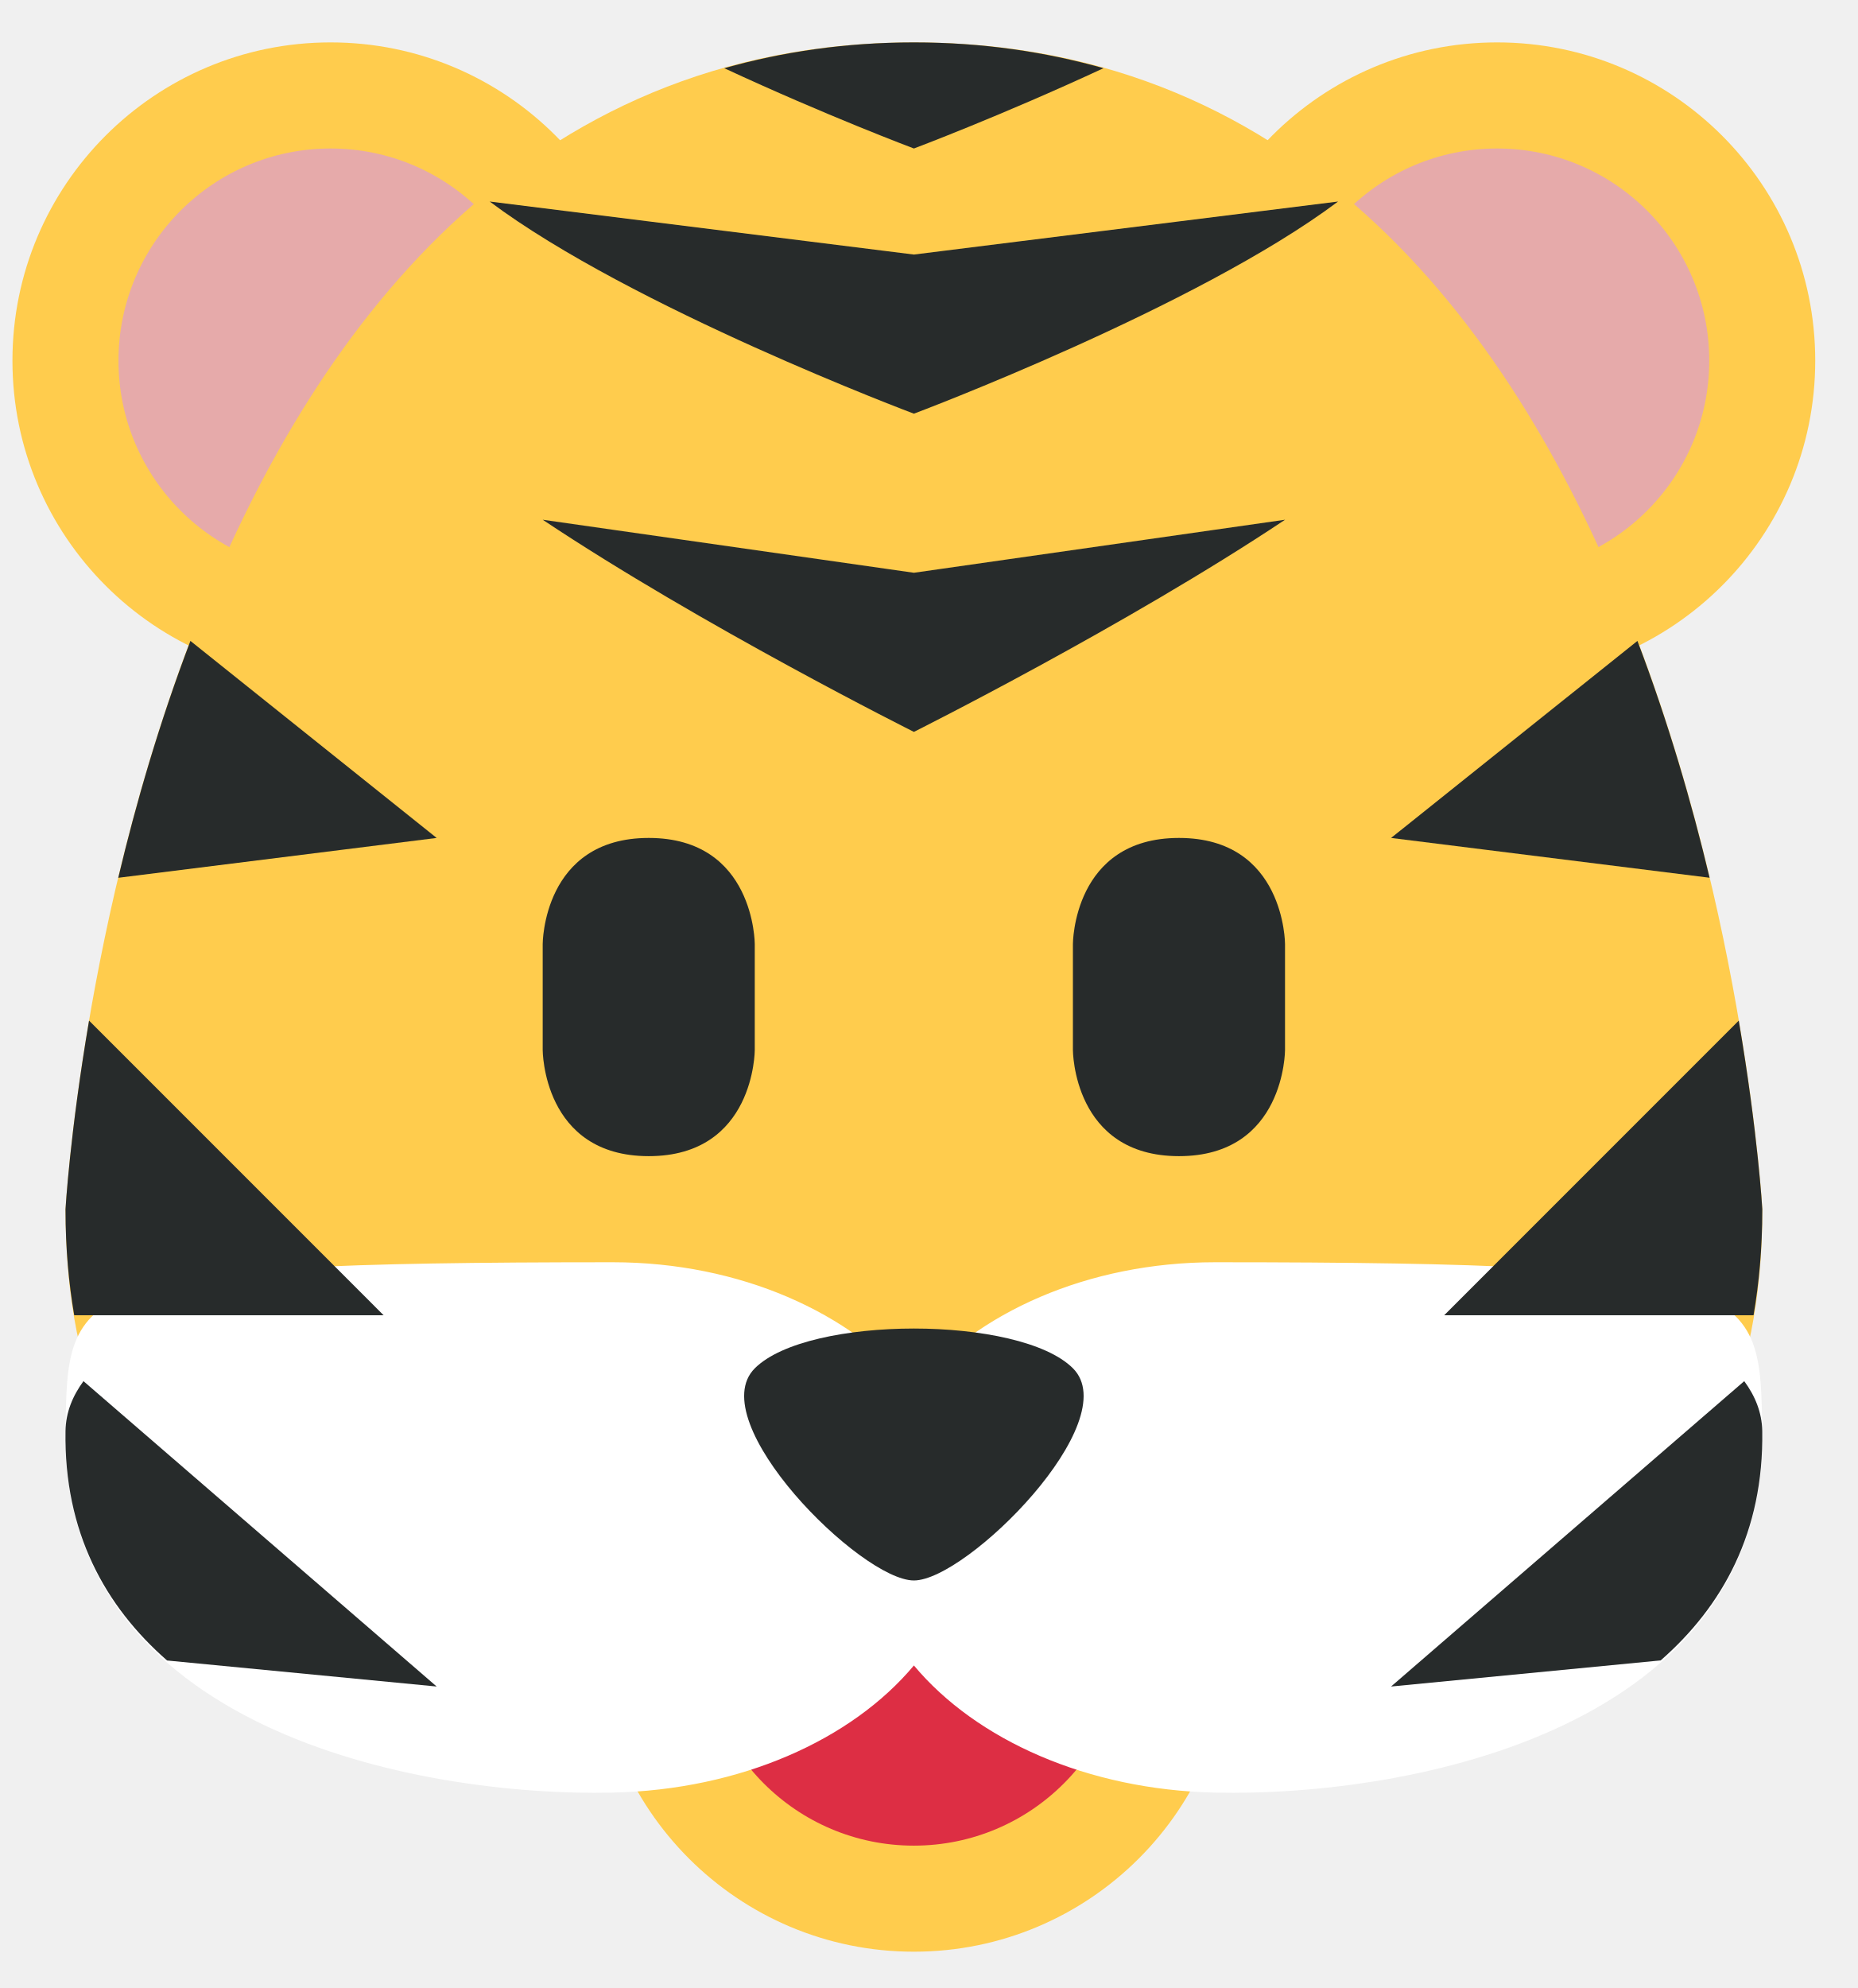
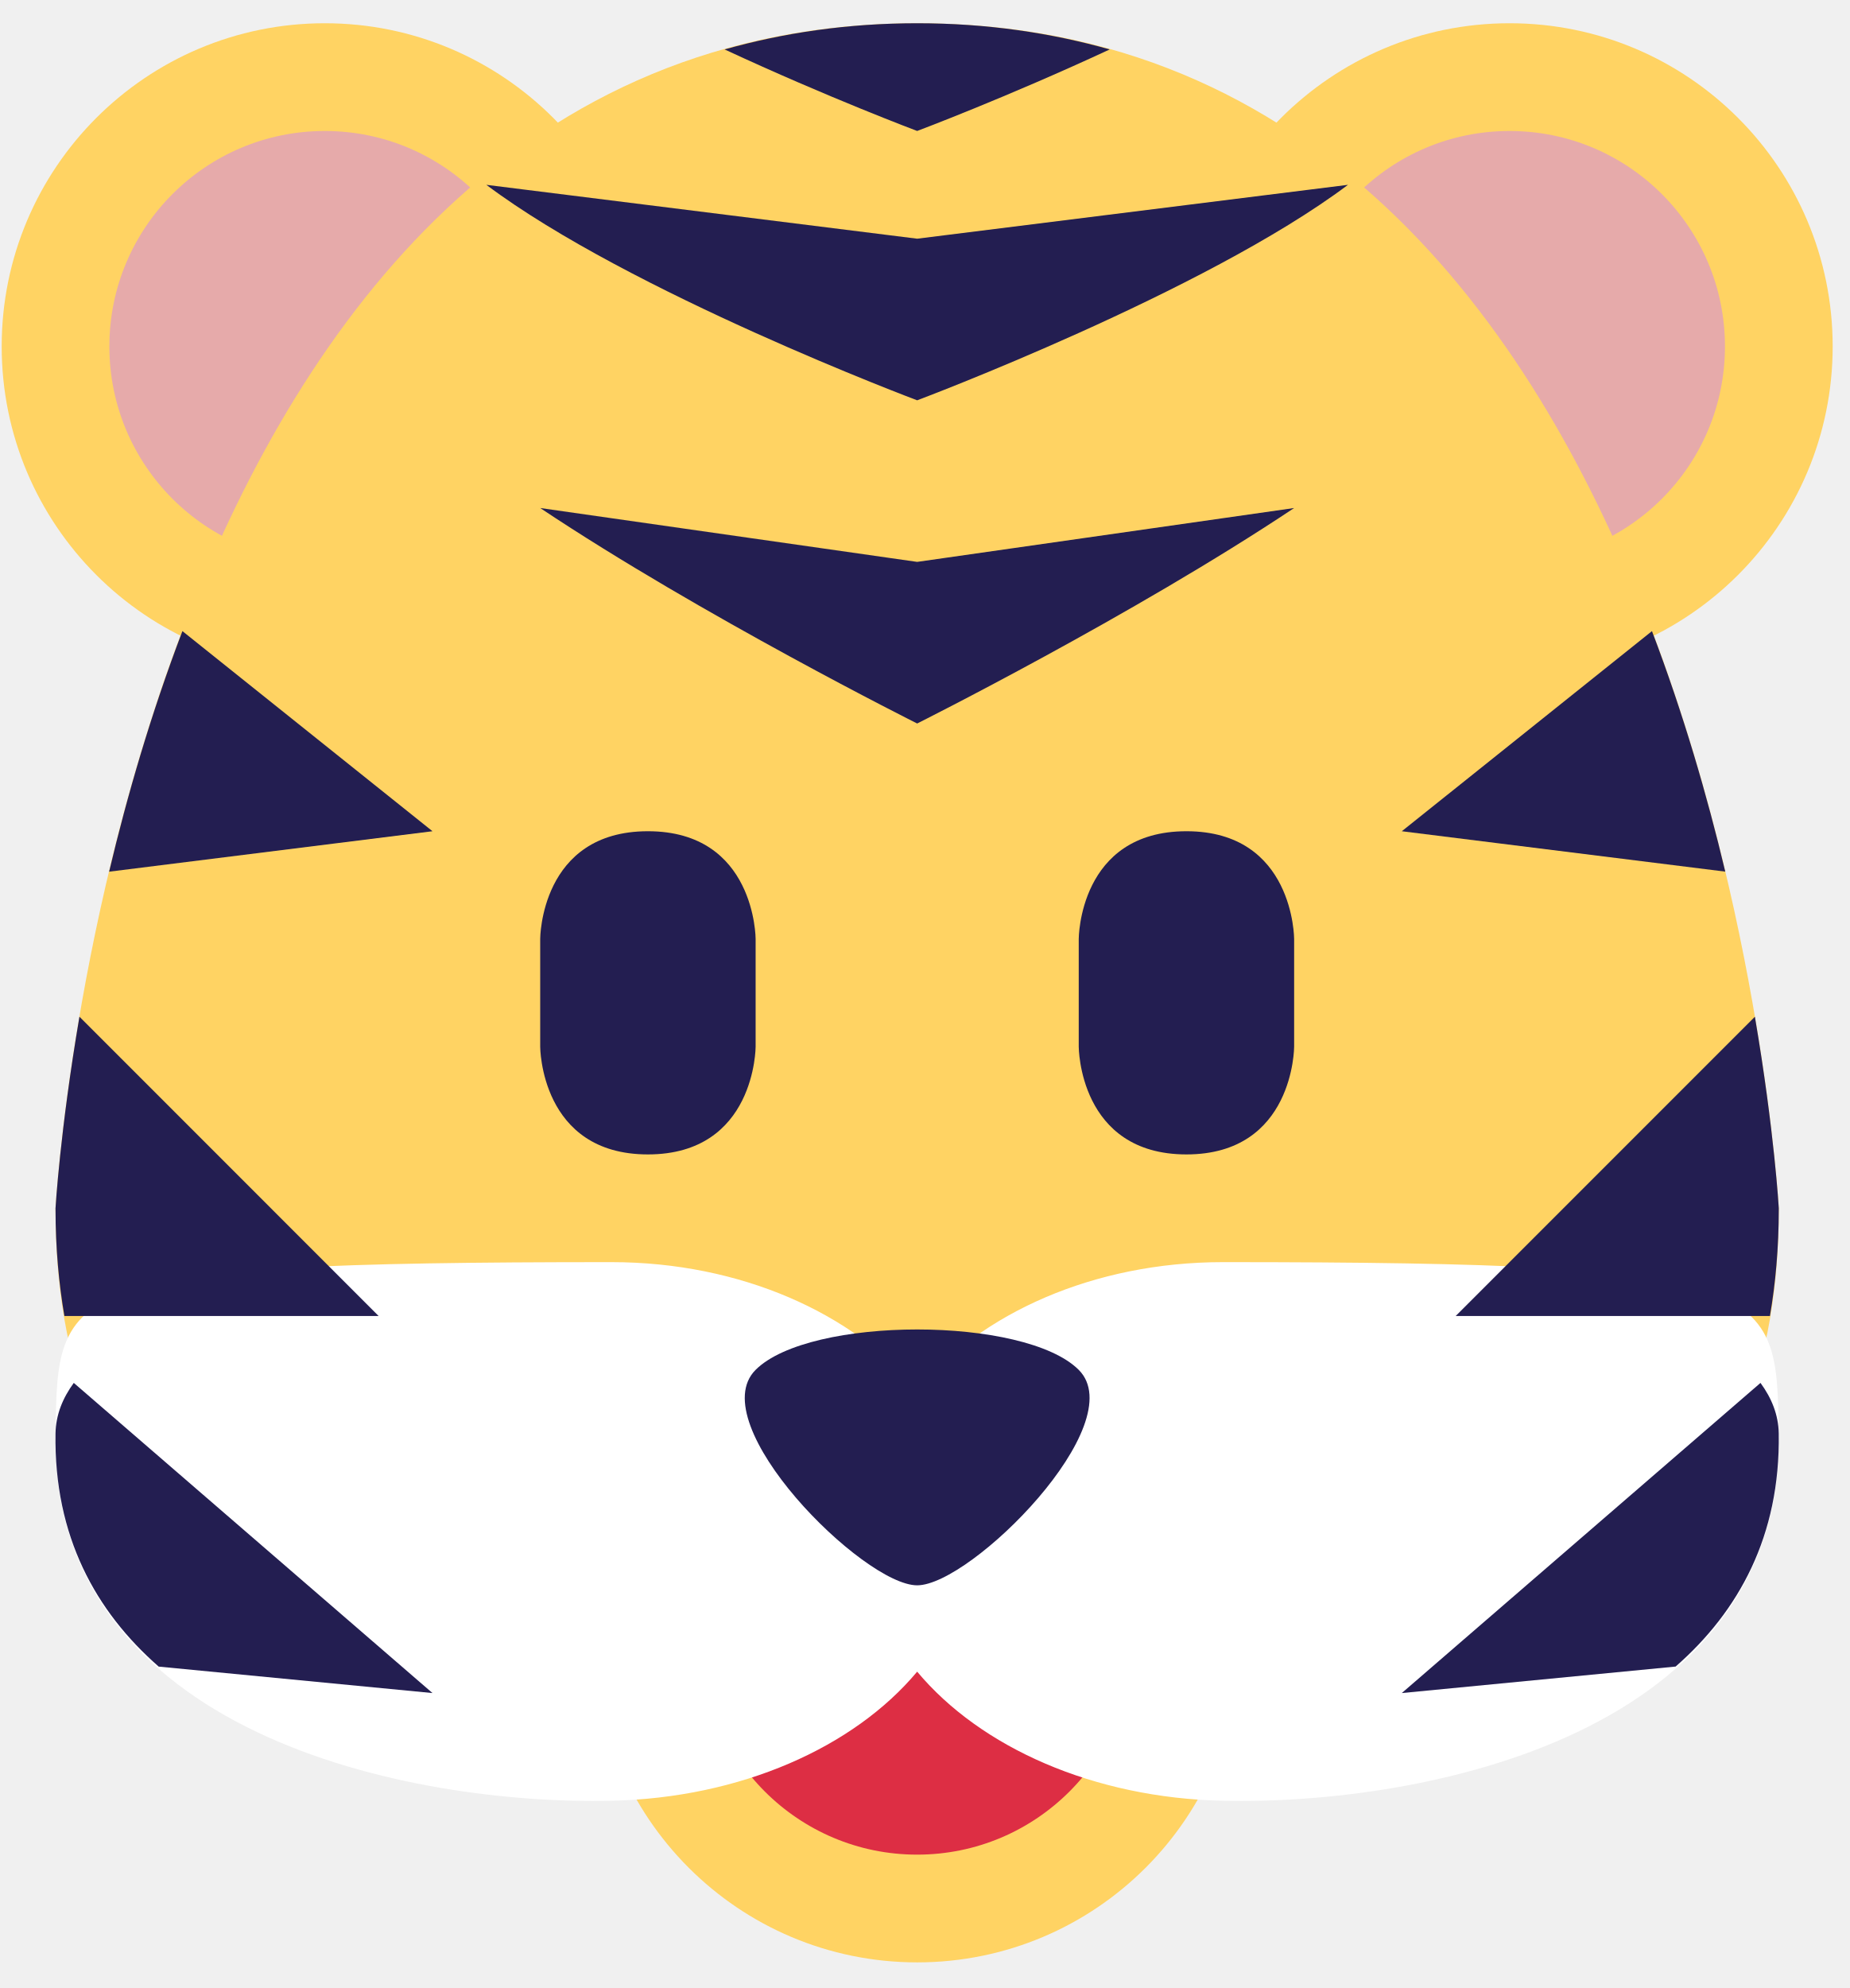
- <svg xmlns="http://www.w3.org/2000/svg" width="43" height="46" viewBox="0 0 43 46" fill="none">
-   <path d="M7.651 15.708C11.718 15.708 15.014 12.411 15.014 8.345C15.014 4.278 11.718 0.981 7.651 0.981C3.585 0.981 0.288 4.278 0.288 8.345C0.288 12.411 3.585 15.708 7.651 15.708Z" fill="#FFCC4D" />
-   <path d="M21.15 45.16C25.217 45.16 28.513 41.864 28.513 37.797C28.513 33.731 25.217 30.434 21.15 30.434C17.084 30.434 13.787 33.731 13.787 37.797C13.787 41.864 17.084 45.16 21.15 45.16Z" fill="#FFCC4D" />
-   <path d="M21.149 42.706C23.86 42.706 26.058 40.508 26.058 37.797C26.058 35.086 23.86 32.888 21.149 32.888C18.438 32.888 16.24 35.086 16.24 37.797C16.24 40.508 18.438 42.706 21.149 42.706Z" fill="#DD2E44" />
-   <path d="M34.648 15.708C38.715 15.708 42.011 12.411 42.011 8.345C42.011 4.278 38.715 0.981 34.648 0.981C30.582 0.981 27.285 4.278 27.285 8.345C27.285 12.411 30.582 15.708 34.648 15.708Z" fill="#FFCC4D" />
-   <path d="M7.651 13.254C10.362 13.254 12.56 11.056 12.56 8.345C12.56 5.634 10.362 3.436 7.651 3.436C4.94 3.436 2.742 5.634 2.742 8.345C2.742 11.056 4.94 13.254 7.651 13.254Z" fill="#E6AAAA" />
-   <path d="M34.649 13.254C37.36 13.254 39.558 11.056 39.558 8.345C39.558 5.634 37.36 3.436 34.649 3.436C31.938 3.436 29.74 5.634 29.74 8.345C29.74 11.056 31.938 13.254 34.649 13.254Z" fill="#E6AAAA" />
-   <path d="M40.787 27.98C40.787 36.57 34.745 36.57 34.745 36.57H7.558C7.558 36.57 1.517 36.57 1.517 27.98C1.517 27.98 3.027 0.981 21.152 0.981C39.277 0.981 40.787 27.98 40.787 27.98Z" fill="#FFCC4D" />
-   <path d="M12.56 21.843C12.56 21.843 12.56 19.389 15.014 19.389C17.468 19.389 17.468 21.843 17.468 21.843V24.298C17.468 24.298 17.468 26.752 15.014 26.752C12.56 26.752 12.56 24.298 12.56 24.298V21.843ZM24.831 21.843C24.831 21.843 24.831 19.389 27.286 19.389C29.74 19.389 29.74 21.843 29.74 21.843V24.298C29.74 24.298 29.74 26.752 27.286 26.752C24.831 26.752 24.831 24.298 24.831 24.298V21.843Z" fill="#272B2B" />
-   <path d="M28.119 29.207C25.171 29.207 22.595 30.377 21.151 32.125C19.706 30.377 17.129 29.207 14.181 29.207C1.516 29.207 1.568 29.724 1.516 33.112C1.409 39.996 9.652 41.58 14.181 41.479C17.128 41.414 19.706 40.265 21.151 38.537C22.595 40.265 25.171 41.415 28.119 41.479C32.648 41.58 40.892 39.996 40.785 33.112C40.732 29.724 40.785 29.207 28.119 29.207Z" fill="white" />
-   <path d="M40.368 31.958C40.619 32.3 40.777 32.68 40.785 33.111C40.821 35.448 39.87 37.164 38.434 38.42L32.194 39.024L40.368 31.958ZM17.469 31.661C16.242 32.888 19.924 36.57 21.151 36.57C22.378 36.57 26.059 32.888 24.832 31.661C23.605 30.434 18.696 30.434 17.469 31.661ZM11.333 4.663C14.606 7.117 21.151 9.572 21.151 9.572C21.151 9.572 27.695 7.117 30.968 4.663L21.151 5.89L11.333 4.663ZM21.151 3.436C21.151 3.436 23.178 2.675 25.539 1.578C24.194 1.2 22.74 0.981 21.151 0.981C19.561 0.981 18.106 1.2 16.762 1.578C19.123 2.675 21.151 3.436 21.151 3.436ZM12.56 12.026C16.242 14.48 21.151 16.935 21.151 16.935C21.151 16.935 26.059 14.48 29.741 12.026L21.151 13.253L12.56 12.026ZM37.896 14.83L32.195 19.389L39.566 20.31C39.156 18.59 38.612 16.716 37.896 14.83ZM40.241 23.616L33.423 30.434H40.583C40.708 29.704 40.786 28.899 40.786 27.98C40.786 27.98 40.686 26.225 40.241 23.616ZM2.061 23.616C1.616 26.225 1.516 27.98 1.516 27.98C1.516 28.898 1.593 29.704 1.718 30.434H8.879L2.061 23.616ZM1.932 31.958C1.681 32.3 1.523 32.68 1.516 33.112C1.479 35.45 2.43 37.165 3.867 38.422L10.106 39.024L1.932 31.958ZM10.106 19.389L4.407 14.83C3.69 16.716 3.145 18.59 2.737 20.311L10.106 19.389Z" fill="#272B2B" />
+ <svg xmlns="http://www.w3.org/2000/svg" width="67" height="72" viewBox="0 0 67 72" fill="none">
+   <path d="M11.766 24.252C18.23 24.252 23.471 19.011 23.471 12.547C23.471 6.082 18.23 0.842 11.766 0.842C5.301 0.842 0.061 6.082 0.061 12.547C0.061 19.011 5.301 24.252 11.766 24.252Z" fill="#FFD363" />
+   <path d="M33.225 71.072C39.689 71.072 44.93 65.832 44.93 59.367C44.93 52.903 39.689 47.662 33.225 47.662C26.76 47.662 21.52 52.903 21.52 59.367C21.52 65.832 26.76 71.072 33.225 71.072Z" fill="#FFD363" />
+   <path d="M33.224 67.17C37.534 67.17 41.028 63.676 41.028 59.367C41.028 55.057 37.534 51.563 33.224 51.563C28.915 51.563 25.421 55.057 25.421 59.367C25.421 63.676 28.915 67.17 33.224 67.17Z" fill="#DD2E44" />
+   <path d="M54.685 24.252C61.149 24.252 66.39 19.011 66.39 12.547C66.39 6.082 61.149 0.842 54.685 0.842C48.22 0.842 42.98 6.082 42.98 12.547C42.98 19.011 48.22 24.252 54.685 24.252Z" fill="#FFD363" />
+   <path d="M11.765 20.35C16.075 20.35 19.569 16.857 19.569 12.547C19.569 8.237 16.075 4.744 11.765 4.744C7.456 4.744 3.962 8.237 3.962 12.547C3.962 16.857 7.456 20.35 11.765 20.35Z" fill="#E6AAAA" />
+   <path d="M54.684 20.35C58.994 20.35 62.488 16.857 62.488 12.547C62.488 8.237 58.994 4.744 54.684 4.744C50.375 4.744 46.881 8.237 46.881 12.547C46.881 16.857 50.375 20.35 54.684 20.35Z" fill="#E6AAAA" />
+   <path d="M64.438 43.76C64.438 57.416 54.834 57.416 54.834 57.416H11.615C11.615 57.416 2.011 57.416 2.011 43.76C2.011 43.76 4.412 0.842 33.224 0.842C62.038 0.842 64.438 43.76 64.438 43.76Z" fill="#FFD363" />
+   <path d="M19.569 34.006C19.569 34.006 19.569 30.105 23.471 30.105C27.373 30.105 27.373 34.006 27.373 34.006V37.908C27.373 37.908 27.373 41.81 23.471 41.81C19.569 41.81 19.569 37.908 19.569 37.908V34.006ZM39.078 34.006C39.078 34.006 39.078 30.105 42.98 30.105C46.881 30.105 46.881 34.006 46.881 34.006V37.908C46.881 37.908 46.881 41.81 42.98 41.81C39.078 41.81 39.078 37.908 39.078 37.908V34.006Z" fill="#231E51" />
+   <path d="M44.302 45.711C39.616 45.711 35.521 47.57 33.225 50.35C30.929 47.57 26.832 45.711 22.146 45.711C2.011 45.711 2.095 46.532 2.011 51.919C1.842 62.863 14.945 65.379 22.146 65.219C26.83 65.116 30.929 63.29 33.225 60.543C35.521 63.29 39.616 65.118 44.302 65.219C51.502 65.379 64.608 62.863 64.436 51.919C64.353 46.532 64.436 45.711 44.302 45.711Z" fill="white" />
+   <path d="M63.775 50.085C64.173 50.629 64.425 51.232 64.436 51.917C64.495 55.633 62.983 58.361 60.701 60.358L50.781 61.318L63.775 50.085ZM27.372 49.613C25.422 51.564 31.274 57.416 33.225 57.416C35.176 57.416 41.028 51.564 39.078 49.613C37.127 47.662 29.323 47.662 27.372 49.613ZM17.618 6.694C22.821 10.596 33.225 14.498 33.225 14.498C33.225 14.498 43.629 10.596 48.832 6.694L33.225 8.645L17.618 6.694ZM33.225 4.743C33.225 4.743 36.448 3.534 40.201 1.79C38.063 1.189 35.751 0.842 33.225 0.842C30.699 0.842 28.385 1.189 26.249 1.79C30.002 3.534 33.225 4.743 33.225 4.743ZM19.569 18.399C25.422 22.301 33.225 26.203 33.225 26.203C33.225 26.203 41.028 22.301 46.881 18.399L33.225 20.35L19.569 18.399ZM59.844 22.857L50.782 30.105L62.499 31.568C61.848 28.834 60.983 25.855 59.844 22.857ZM63.572 36.823L52.733 47.662H64.117C64.316 46.501 64.438 45.222 64.438 43.76C64.438 43.76 64.28 40.971 63.572 36.823ZM2.878 36.823C2.171 40.971 2.011 43.76 2.011 43.76C2.011 45.22 2.134 46.501 2.333 47.662H13.716L2.878 36.823ZM2.673 50.085C2.275 50.629 2.023 51.232 2.011 51.919C1.953 55.635 3.465 58.362 5.749 60.36L15.667 61.318L2.673 50.085ZM15.667 30.105L6.608 22.857C5.468 25.855 4.602 28.834 3.953 31.57L15.667 30.105Z" fill="#231E51" />
</svg>
